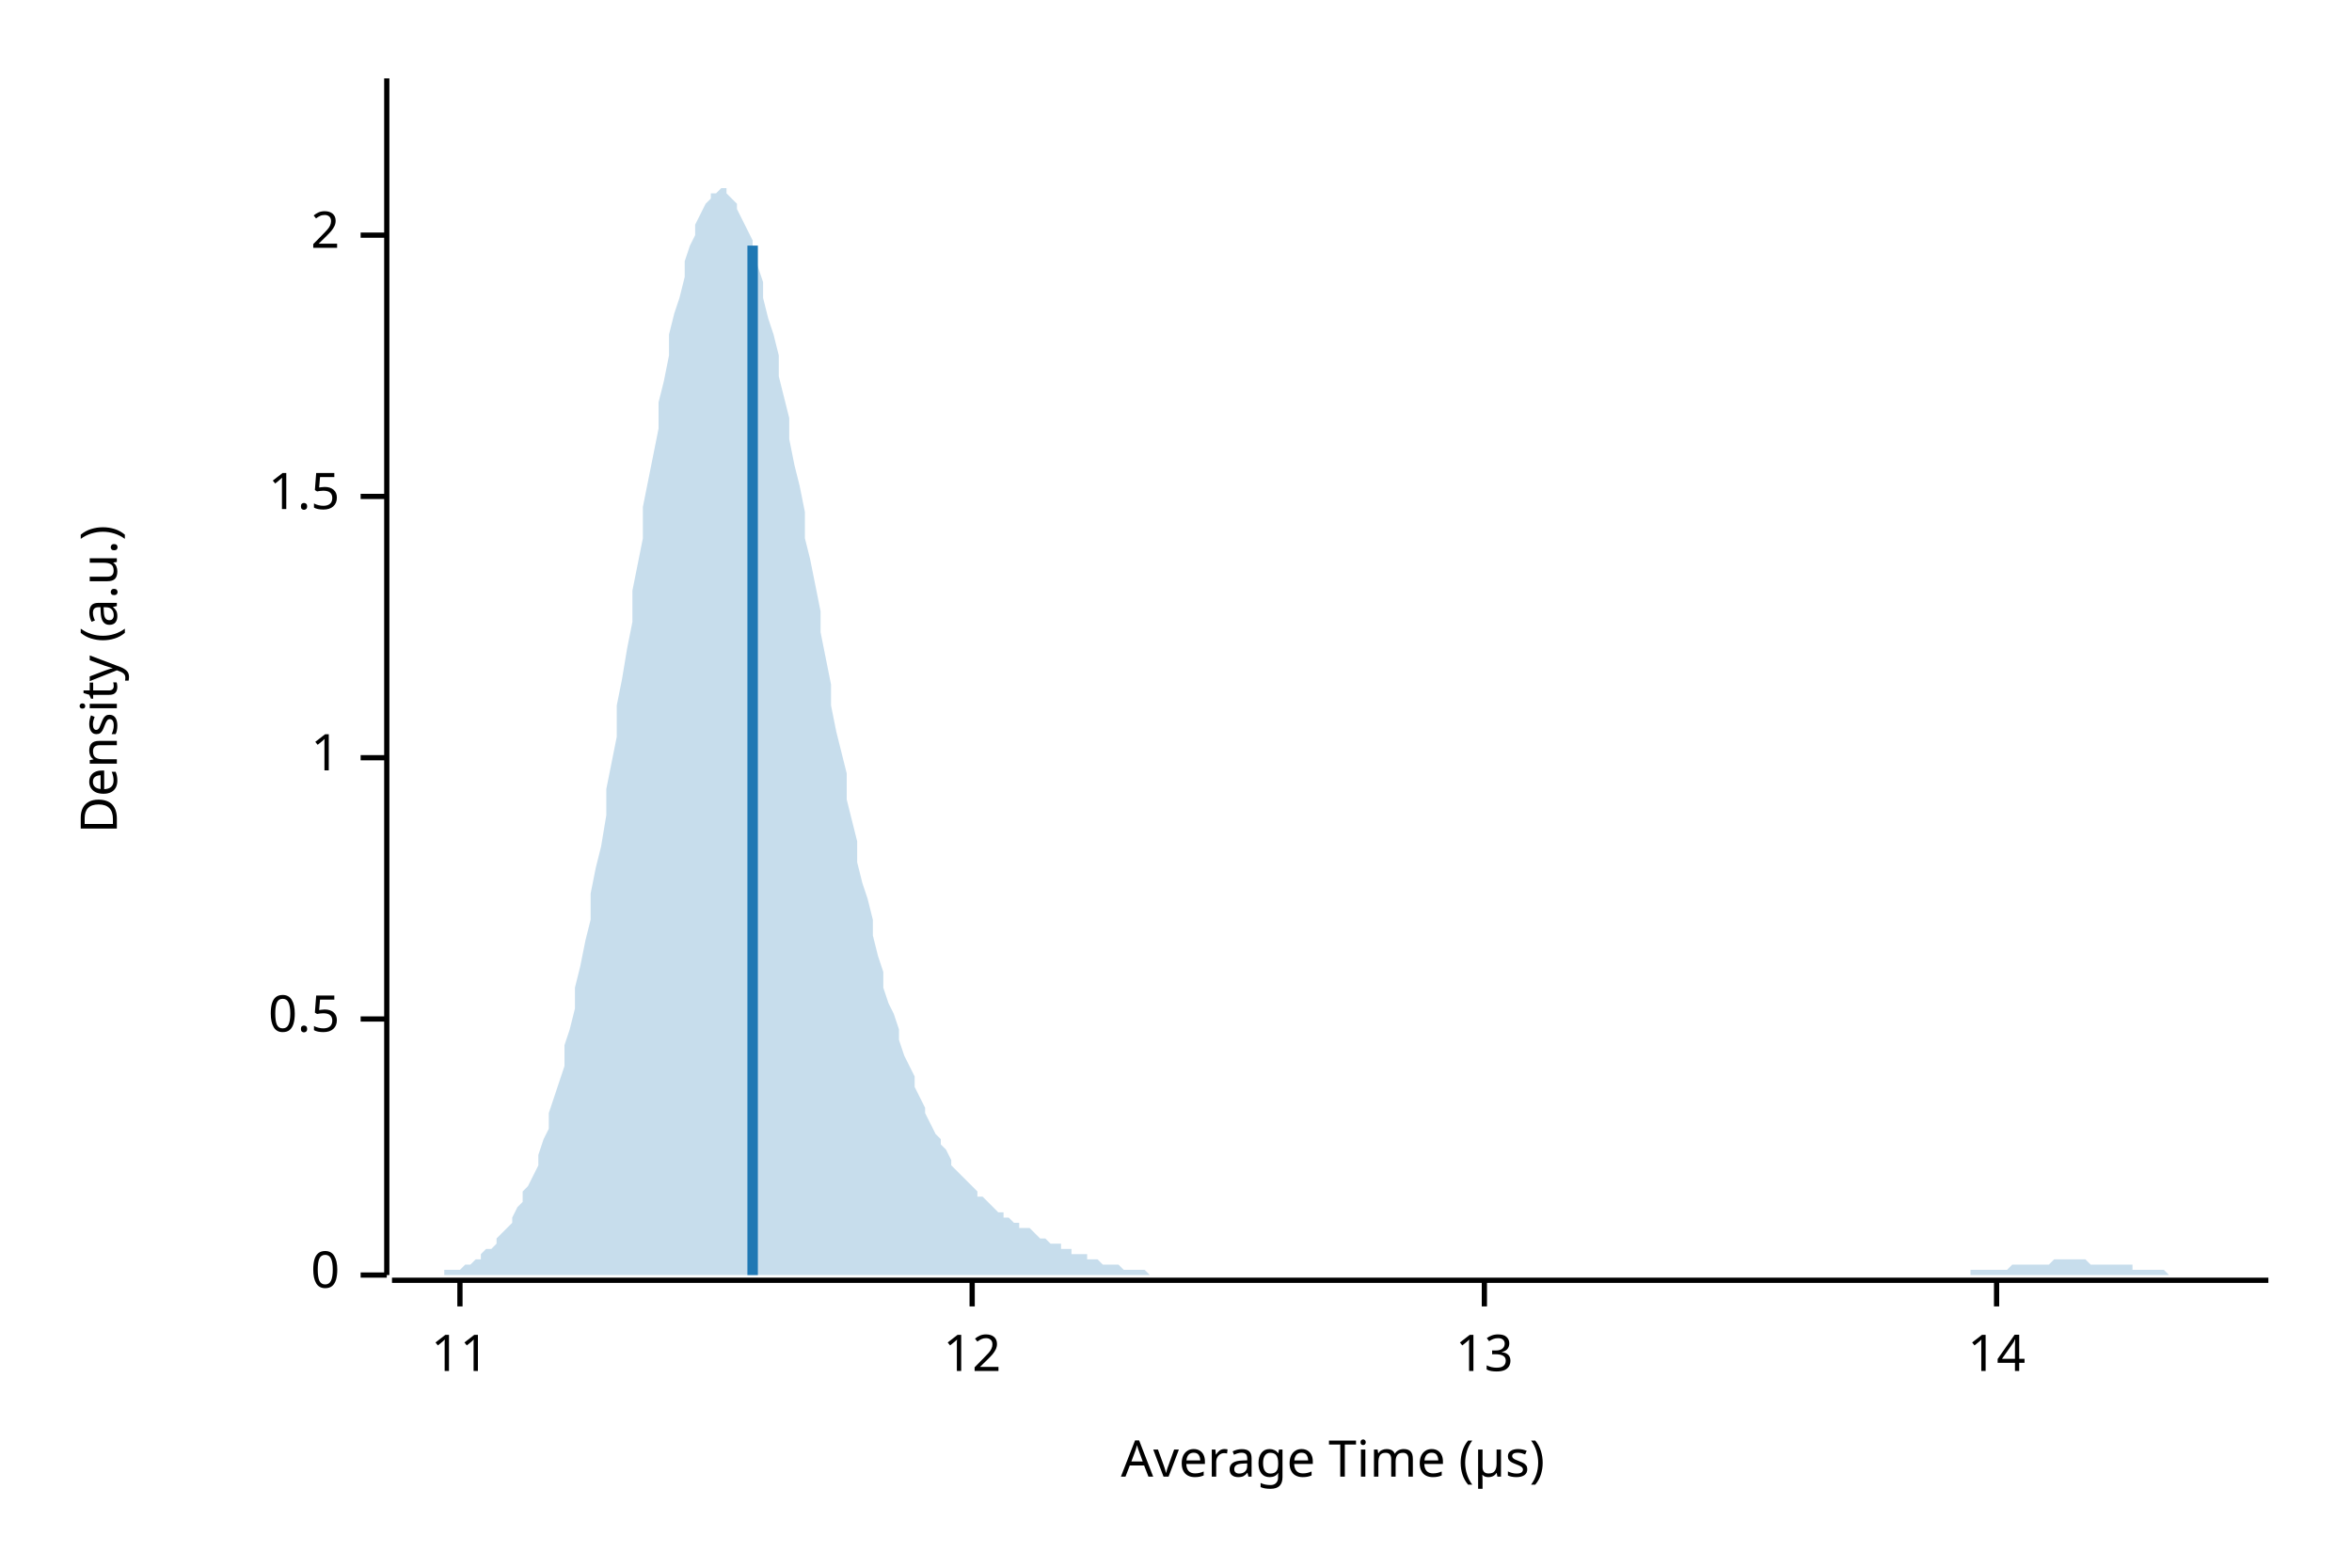
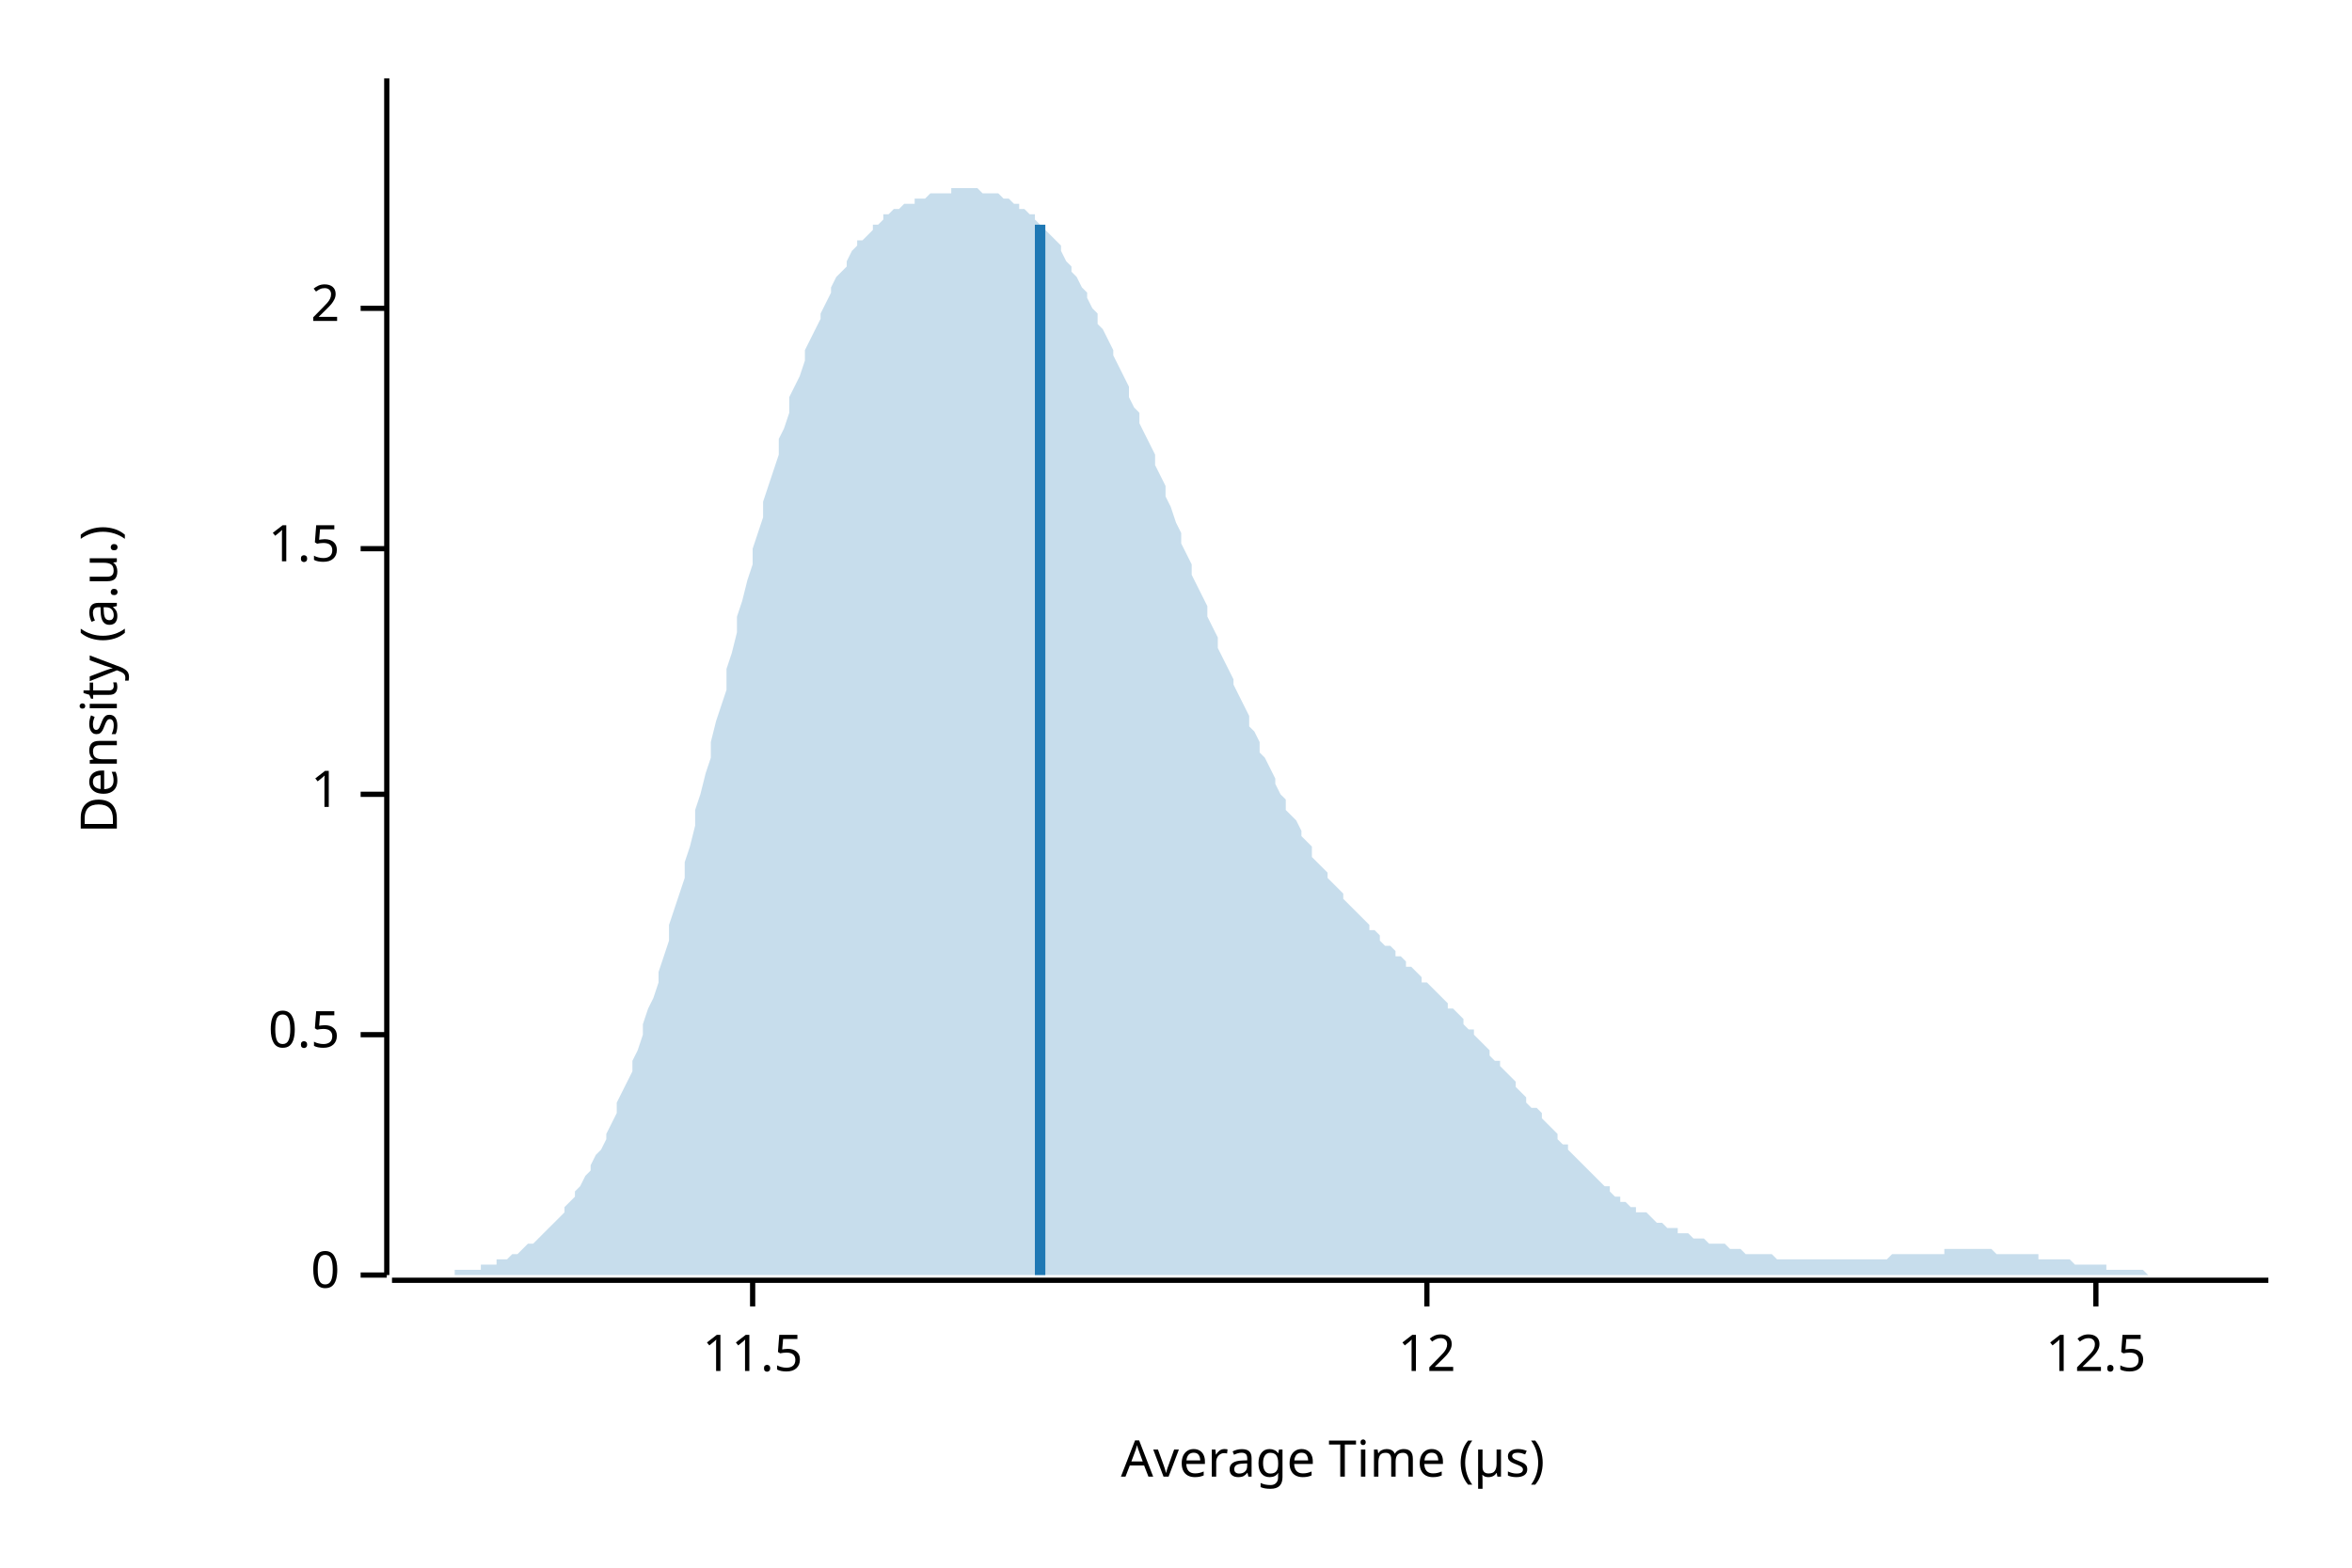
<svg xmlns="http://www.w3.org/2000/svg" width="450" height="300" viewBox="0 0 450 300">
  <text x="15" y="130" dy="0.76em" text-anchor="middle" font-family="sans-serif" font-size="9.677" opacity="1" fill="#000000" transform="rotate(270, 15, 130)">
Density (a.u.)
</text>
  <text x="255" y="285" dy="-0.5ex" text-anchor="middle" font-family="sans-serif" font-size="9.677" opacity="1" fill="#000000">
Average Time (µs)
</text>
  <polyline fill="none" opacity="1" stroke="#000000" stroke-width="1" points="74,15 74,244 " />
  <text x="65" y="244" dy="0.5ex" text-anchor="end" font-family="sans-serif" font-size="9.677" opacity="1" fill="#000000">
0
</text>
  <polyline fill="none" opacity="1" stroke="#000000" stroke-width="1" points="69,244 74,244 " />
-   <text x="65" y="195" dy="0.5ex" text-anchor="end" font-family="sans-serif" font-size="9.677" opacity="1" fill="#000000">
+   <text x="65" y="198" dy="0.5ex" text-anchor="end" font-family="sans-serif" font-size="9.677" opacity="1" fill="#000000">
0.5
</text>
-   <polyline fill="none" opacity="1" stroke="#000000" stroke-width="1" points="69,195 74,195 " />
-   <text x="65" y="145" dy="0.5ex" text-anchor="end" font-family="sans-serif" font-size="9.677" opacity="1" fill="#000000">
+   <polyline fill="none" opacity="1" stroke="#000000" stroke-width="1" points="69,198 74,198 " />
+   <text x="65" y="152" dy="0.5ex" text-anchor="end" font-family="sans-serif" font-size="9.677" opacity="1" fill="#000000">
1
</text>
-   <polyline fill="none" opacity="1" stroke="#000000" stroke-width="1" points="69,145 74,145 " />
-   <text x="65" y="95" dy="0.5ex" text-anchor="end" font-family="sans-serif" font-size="9.677" opacity="1" fill="#000000">
+   <polyline fill="none" opacity="1" stroke="#000000" stroke-width="1" points="69,152 74,152 " />
+   <text x="65" y="105" dy="0.5ex" text-anchor="end" font-family="sans-serif" font-size="9.677" opacity="1" fill="#000000">
1.5
</text>
-   <polyline fill="none" opacity="1" stroke="#000000" stroke-width="1" points="69,95 74,95 " />
-   <text x="65" y="45" dy="0.5ex" text-anchor="end" font-family="sans-serif" font-size="9.677" opacity="1" fill="#000000">
+   <polyline fill="none" opacity="1" stroke="#000000" stroke-width="1" points="69,105 74,105 " />
+   <text x="65" y="59" dy="0.5ex" text-anchor="end" font-family="sans-serif" font-size="9.677" opacity="1" fill="#000000">
2
</text>
-   <polyline fill="none" opacity="1" stroke="#000000" stroke-width="1" points="69,45 74,45 " />
+   <polyline fill="none" opacity="1" stroke="#000000" stroke-width="1" points="69,59 74,59 " />
  <polyline fill="none" opacity="1" stroke="#000000" stroke-width="1" points="75,245 434,245 " />
-   <text x="88" y="255" dy="0.76em" text-anchor="middle" font-family="sans-serif" font-size="9.677" opacity="1" fill="#000000">
- 11
+   <text x="144" y="255" dy="0.76em" text-anchor="middle" font-family="sans-serif" font-size="9.677" opacity="1" fill="#000000">
+ 11.5
</text>
-   <polyline fill="none" opacity="1" stroke="#000000" stroke-width="1" points="88,245 88,250 " />
-   <text x="186" y="255" dy="0.76em" text-anchor="middle" font-family="sans-serif" font-size="9.677" opacity="1" fill="#000000">
+   <polyline fill="none" opacity="1" stroke="#000000" stroke-width="1" points="144,245 144,250 " />
+   <text x="273" y="255" dy="0.76em" text-anchor="middle" font-family="sans-serif" font-size="9.677" opacity="1" fill="#000000">
12
</text>
-   <polyline fill="none" opacity="1" stroke="#000000" stroke-width="1" points="186,245 186,250 " />
-   <text x="284" y="255" dy="0.76em" text-anchor="middle" font-family="sans-serif" font-size="9.677" opacity="1" fill="#000000">
- 13
+   <polyline fill="none" opacity="1" stroke="#000000" stroke-width="1" points="273,245 273,250 " />
+   <text x="401" y="255" dy="0.76em" text-anchor="middle" font-family="sans-serif" font-size="9.677" opacity="1" fill="#000000">
+ 12.5
</text>
-   <polyline fill="none" opacity="1" stroke="#000000" stroke-width="1" points="284,245 284,250 " />
-   <text x="382" y="255" dy="0.76em" text-anchor="middle" font-family="sans-serif" font-size="9.677" opacity="1" fill="#000000">
- 14
- </text>
-   <polyline fill="none" opacity="1" stroke="#000000" stroke-width="1" points="382,245 382,250 " />
-   <polygon opacity="0.25" fill="#1F78B4" points="75,244 75,244 76,244 77,244 77,244 78,244 79,244 80,244 80,244 81,244 82,244 82,244 83,244 84,244 85,244 85,243 86,243 87,243 87,243 88,243 89,242 90,242 90,242 91,241 92,241 92,240 93,239 94,239 95,238 95,237 96,236 97,235 98,234 98,233 99,231 100,230 100,228 101,227 102,225 103,223 103,221 104,218 105,216 105,213 106,210 107,207 108,204 108,200 109,197 110,193 110,189 111,185 112,180 113,176 113,171 114,166 115,162 116,156 116,151 117,146 118,141 118,135 119,130 120,124 121,119 121,113 122,108 123,103 123,97 124,92 125,87 126,82 126,77 127,73 128,68 128,64 129,60 130,57 131,53 131,50 132,47 133,45 133,43 134,41 135,39 136,38 136,37 137,37 138,36 139,36 139,37 140,38 141,39 141,40 142,42 143,44 144,46 144,48 145,51 146,54 146,57 147,61 148,64 149,68 149,72 150,76 151,80 151,84 152,89 153,93 154,98 154,103 155,107 156,112 157,117 157,121 158,126 159,131 159,135 160,140 161,144 162,148 162,153 163,157 164,161 164,165 165,169 166,172 167,176 167,179 168,183 169,186 169,189 170,192 171,194 172,197 172,199 173,202 174,204 175,206 175,208 176,210 177,212 177,213 178,215 179,217 180,218 180,219 181,220 182,222 182,223 183,224 184,225 185,226 185,226 186,227 187,228 187,229 188,229 189,230 190,231 190,231 191,232 192,232 192,233 193,233 194,234 195,234 195,235 196,235 197,235 198,236 198,236 199,237 200,237 200,237 201,238 202,238 203,238 203,239 204,239 205,239 205,240 206,240 207,240 208,240 208,241 209,241 210,241 210,241 211,242 212,242 213,242 213,242 214,242 215,243 216,243 216,243 217,243 218,243 218,243 219,243 220,244 221,244 221,244 222,244 223,244 223,244 224,244 225,244 226,244 226,244 227,244 228,244 228,244 229,244 230,244 231,244 231,244 232,244 233,244 233,244 234,244 235,244 236,244 236,244 237,244 238,244 239,244 239,244 240,244 241,244 241,244 242,244 243,244 244,244 244,244 245,244 246,244 246,244 247,244 248,244 249,244 249,244 250,244 251,244 251,244 252,244 253,244 254,244 254,244 255,244 256,244 257,244 257,244 258,244 259,244 259,244 260,244 261,244 262,244 262,244 263,244 264,244 264,244 265,244 266,244 267,244 267,244 268,244 269,244 269,244 270,244 271,244 272,244 272,244 273,244 274,244 275,244 275,244 276,244 277,244 277,244 278,244 279,244 280,244 280,244 281,244 282,244 282,244 283,244 284,244 285,244 285,244 286,244 287,244 287,244 288,244 289,244 290,244 290,244 291,244 292,244 292,244 293,244 294,244 295,244 295,244 296,244 297,244 298,244 298,244 299,244 300,244 300,244 301,244 302,244 303,244 303,244 304,244 305,244 305,244 306,244 307,244 308,244 308,244 309,244 310,244 310,244 311,244 312,244 313,244 313,244 314,244 315,244 316,244 316,244 317,244 318,244 318,244 319,244 320,244 321,244 321,244 322,244 323,244 323,244 324,244 325,244 326,244 326,244 327,244 328,244 328,244 329,244 330,244 331,244 331,244 332,244 333,244 333,244 334,244 335,244 336,244 336,244 337,244 338,244 339,244 339,244 340,244 341,244 341,244 342,244 343,244 344,244 344,244 345,244 346,244 346,244 347,244 348,244 349,244 349,244 350,244 351,244 351,244 352,244 353,244 354,244 354,244 355,244 356,244 357,244 357,244 358,244 359,244 359,244 360,244 361,244 362,244 362,244 363,244 364,244 364,244 365,244 366,244 367,244 367,244 368,244 369,244 369,244 370,244 371,244 372,244 372,244 373,244 374,244 375,244 375,244 376,244 377,244 377,243 378,243 379,243 380,243 380,243 381,243 382,243 382,243 383,243 384,243 385,242 385,242 386,242 387,242 387,242 388,242 389,242 390,242 390,242 391,242 392,242 392,242 393,241 394,241 395,241 395,241 396,241 397,241 398,241 398,241 399,241 400,242 400,242 401,242 402,242 403,242 403,242 404,242 405,242 405,242 406,242 407,242 408,242 408,243 409,243 410,243 410,243 411,243 412,243 413,243 413,243 414,243 415,244 416,244 416,244 417,244 418,244 418,244 419,244 420,244 421,244 421,244 422,244 423,244 423,244 424,244 425,244 426,244 426,244 427,244 428,244 428,244 429,244 430,244 431,244 431,244 432,244 433,244 434,244 434,244 75,244 " />
-   <polyline fill="none" opacity="1" stroke="#1F78B4" stroke-width="2" points="144,244 144,47 " />
+   <polyline fill="none" opacity="1" stroke="#000000" stroke-width="1" points="401,245 401,250 " />
+   <polygon opacity="0.25" fill="#1F78B4" points="75,244 75,244 76,244 77,244 77,244 78,244 79,244 80,244 80,244 81,244 82,244 82,244 83,244 84,244 85,244 85,244 86,244 87,244 87,243 88,243 89,243 90,243 90,243 91,243 92,243 92,242 93,242 94,242 95,242 95,241 96,241 97,241 98,240 98,240 99,240 100,239 100,239 101,238 102,238 103,237 103,237 104,236 105,235 105,235 106,234 107,233 108,232 108,231 109,230 110,229 110,228 111,227 112,225 113,224 113,223 114,221 115,220 116,218 116,217 117,215 118,213 118,211 119,209 120,207 121,205 121,203 122,201 123,198 123,196 124,193 125,191 126,188 126,186 127,183 128,180 128,177 129,174 130,171 131,168 131,165 132,162 133,158 133,155 134,152 135,148 136,145 136,142 137,138 138,135 139,132 139,128 140,125 141,121 141,118 142,115 143,111 144,108 144,105 145,102 146,99 146,96 147,93 148,90 149,87 149,84 150,82 151,79 151,76 152,74 153,72 154,69 154,67 155,65 156,63 157,61 157,60 158,58 159,56 159,55 160,53 161,52 162,51 162,50 163,48 164,47 164,46 165,46 166,45 167,44 167,43 168,43 169,42 169,41 170,41 171,40 172,40 172,40 173,39 174,39 175,39 175,38 176,38 177,38 177,38 178,37 179,37 180,37 180,37 181,37 182,37 182,36 183,36 184,36 185,36 185,36 186,36 187,36 187,36 188,37 189,37 190,37 190,37 191,37 192,38 192,38 193,38 194,39 195,39 195,40 196,40 197,41 198,41 198,42 199,43 200,44 200,44 201,45 202,46 203,47 203,48 204,50 205,51 205,52 206,53 207,55 208,56 208,57 209,59 210,60 210,62 211,63 212,65 213,67 213,68 214,70 215,72 216,74 216,76 217,78 218,79 218,81 219,83 220,85 221,87 221,89 222,91 223,93 223,95 224,97 225,100 226,102 226,104 227,106 228,108 228,110 229,112 230,114 231,116 231,118 232,120 233,122 233,124 234,126 235,128 236,130 236,131 237,133 238,135 239,137 239,139 240,140 241,142 241,144 242,145 243,147 244,149 244,150 245,152 246,153 246,155 247,156 248,157 249,159 249,160 250,161 251,162 251,164 252,165 253,166 254,167 254,168 255,169 256,170 257,171 257,172 258,173 259,174 259,174 260,175 261,176 262,177 262,178 263,178 264,179 264,180 265,181 266,181 267,182 267,183 268,183 269,184 269,185 270,185 271,186 272,187 272,188 273,188 274,189 275,190 275,190 276,191 277,192 277,193 278,193 279,194 280,195 280,196 281,197 282,197 282,198 283,199 284,200 285,201 285,202 286,203 287,203 287,204 288,205 289,206 290,207 290,208 291,209 292,210 292,211 293,212 294,212 295,213 295,214 296,215 297,216 298,217 298,218 299,219 300,219 300,220 301,221 302,222 303,223 303,223 304,224 305,225 305,225 306,226 307,227 308,227 308,228 309,229 310,229 310,230 311,230 312,231 313,231 313,232 314,232 315,232 316,233 316,233 317,234 318,234 318,234 319,235 320,235 321,235 321,236 322,236 323,236 323,236 324,237 325,237 326,237 326,237 327,238 328,238 328,238 329,238 330,238 331,239 331,239 332,239 333,239 333,239 334,240 335,240 336,240 336,240 337,240 338,240 339,240 339,240 340,241 341,241 341,241 342,241 343,241 344,241 344,241 345,241 346,241 346,241 347,241 348,241 349,241 349,241 350,241 351,241 351,241 352,241 353,241 354,241 354,241 355,241 356,241 357,241 357,241 358,241 359,241 359,241 360,241 361,241 362,240 362,240 363,240 364,240 364,240 365,240 366,240 367,240 367,240 368,240 369,240 369,240 370,240 371,240 372,240 372,239 373,239 374,239 375,239 375,239 376,239 377,239 377,239 378,239 379,239 380,239 380,239 381,239 382,240 382,240 383,240 384,240 385,240 385,240 386,240 387,240 387,240 388,240 389,240 390,240 390,241 391,241 392,241 392,241 393,241 394,241 395,241 395,241 396,241 397,242 398,242 398,242 399,242 400,242 400,242 401,242 402,242 403,242 403,243 404,243 405,243 405,243 406,243 407,243 408,243 408,243 409,243 410,243 410,243 411,244 412,244 413,244 413,244 414,244 415,244 416,244 416,244 417,244 418,244 418,244 419,244 420,244 421,244 421,244 422,244 423,244 423,244 424,244 425,244 426,244 426,244 427,244 428,244 428,244 429,244 430,244 431,244 431,244 432,244 433,244 434,244 434,244 75,244 " />
+   <polyline fill="none" opacity="1" stroke="#1F78B4" stroke-width="2" points="199,244 199,43 " />
</svg>
